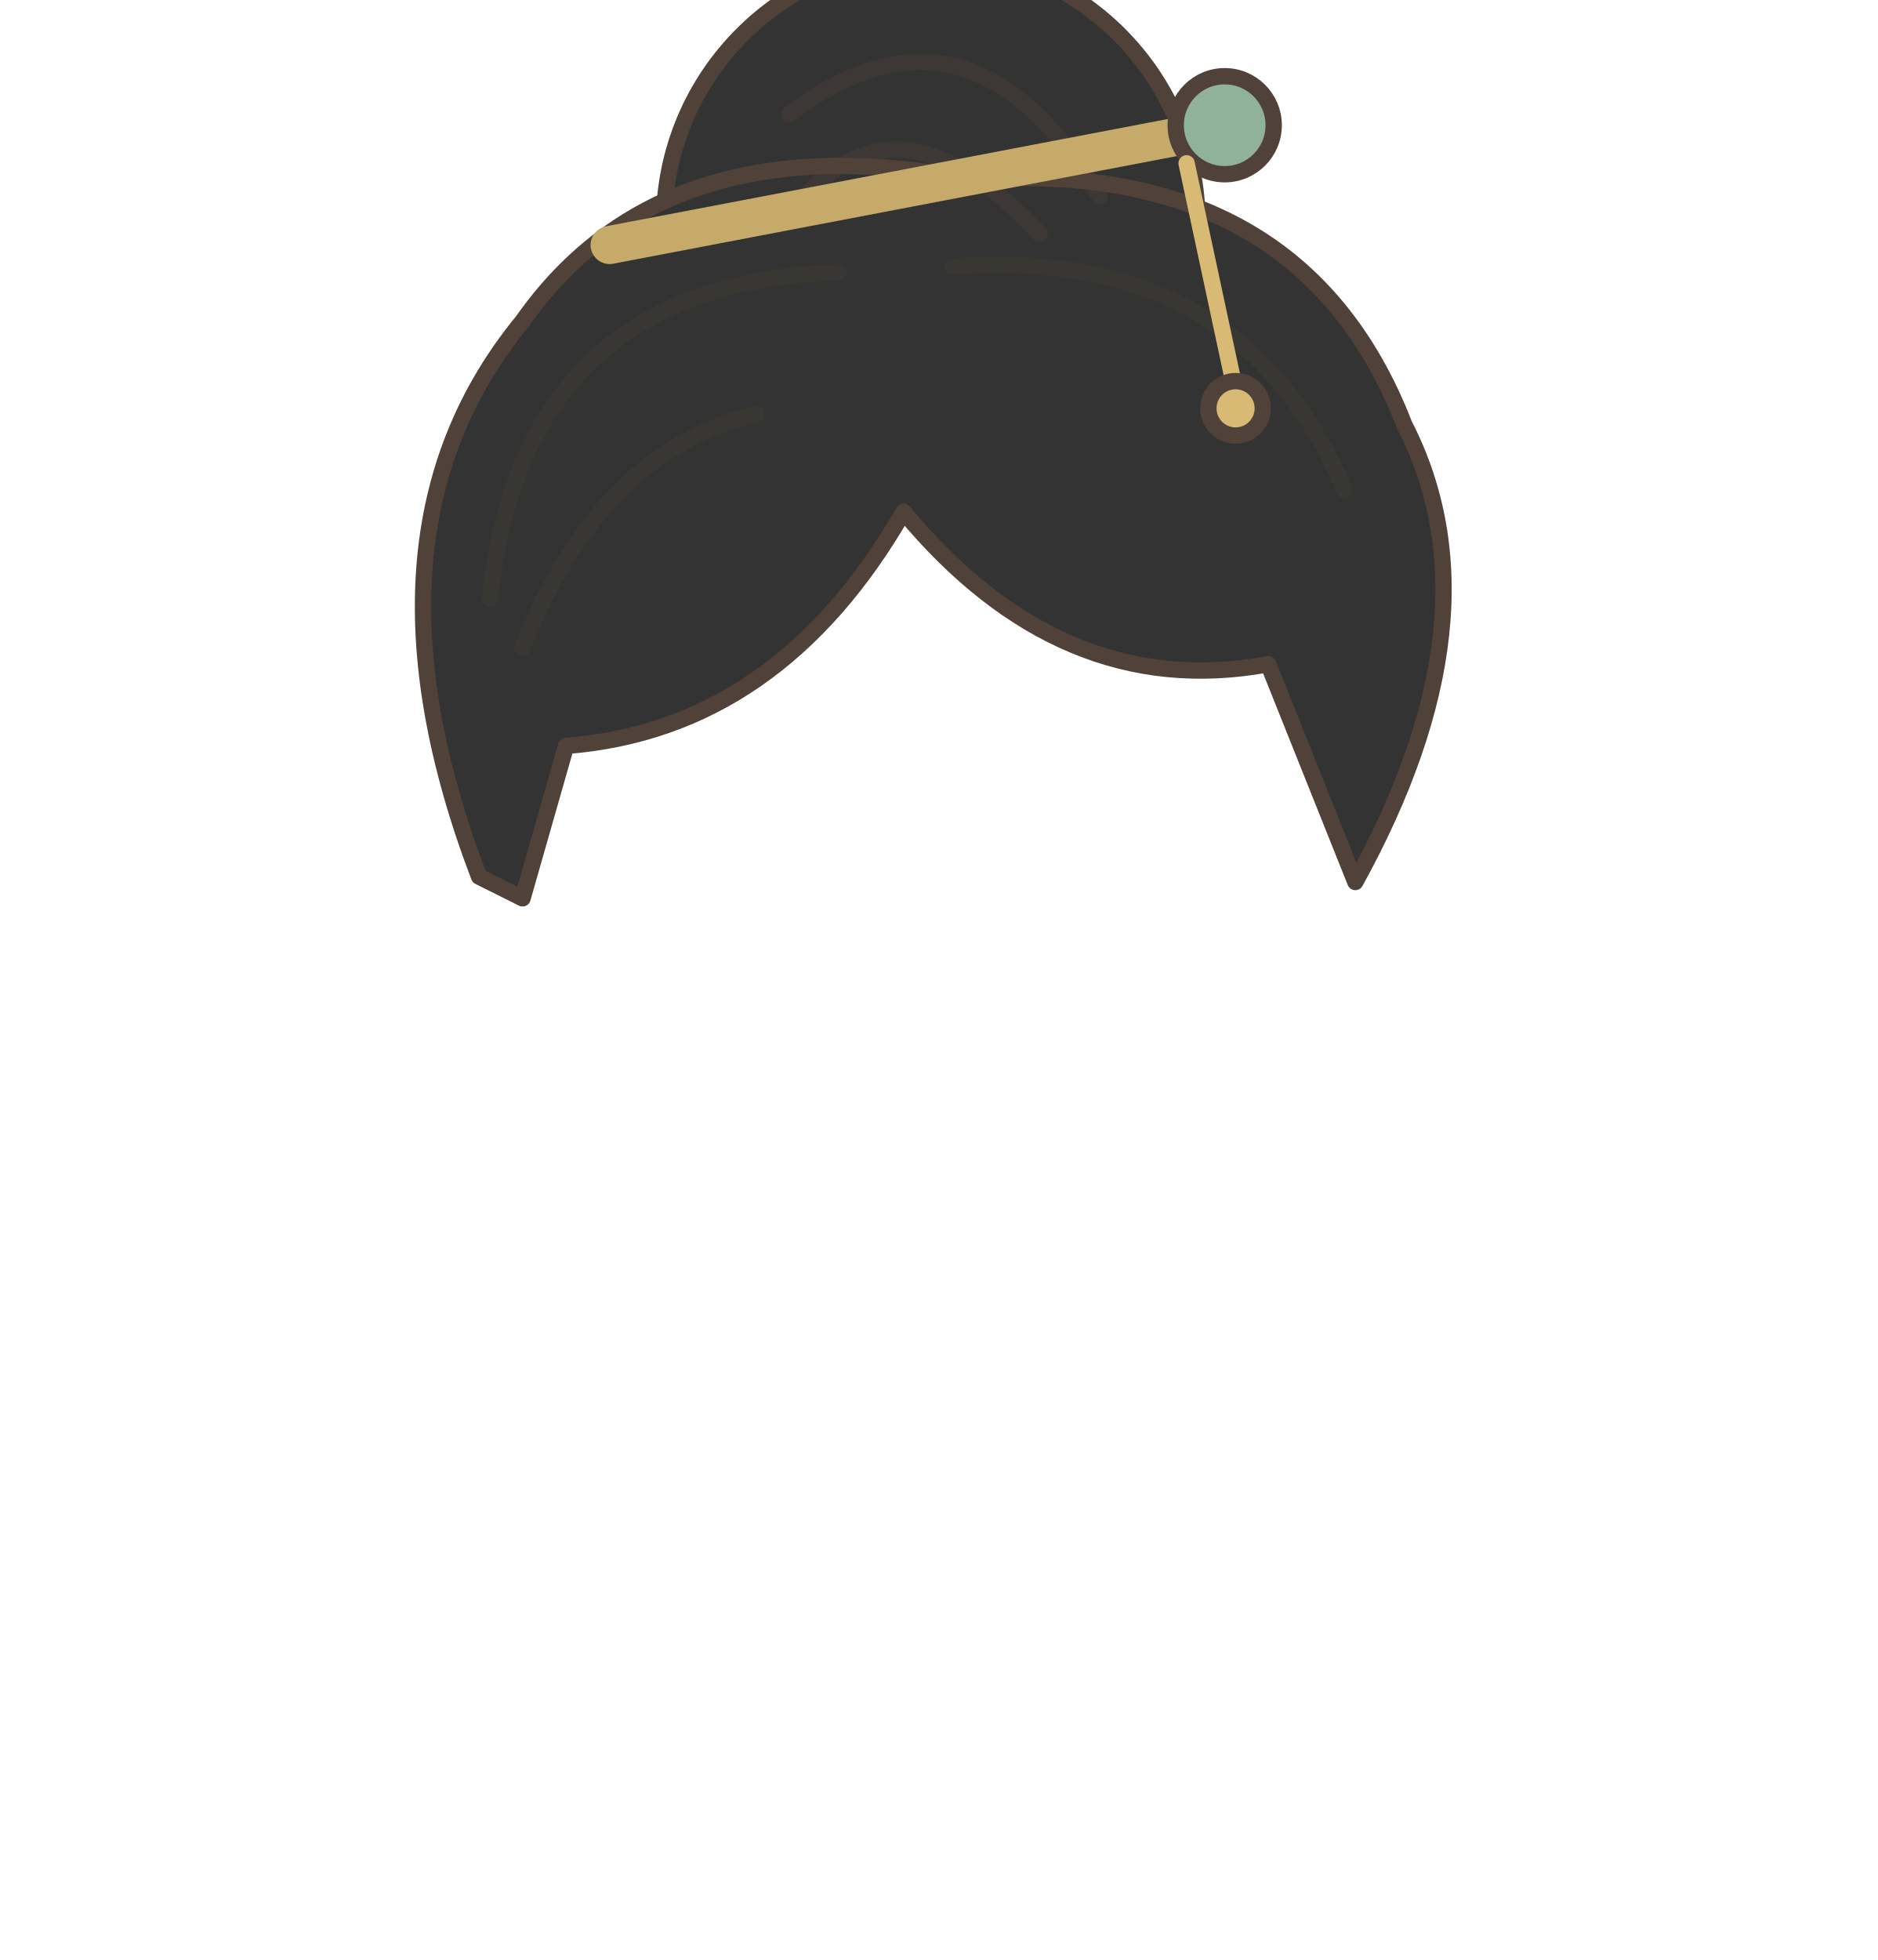
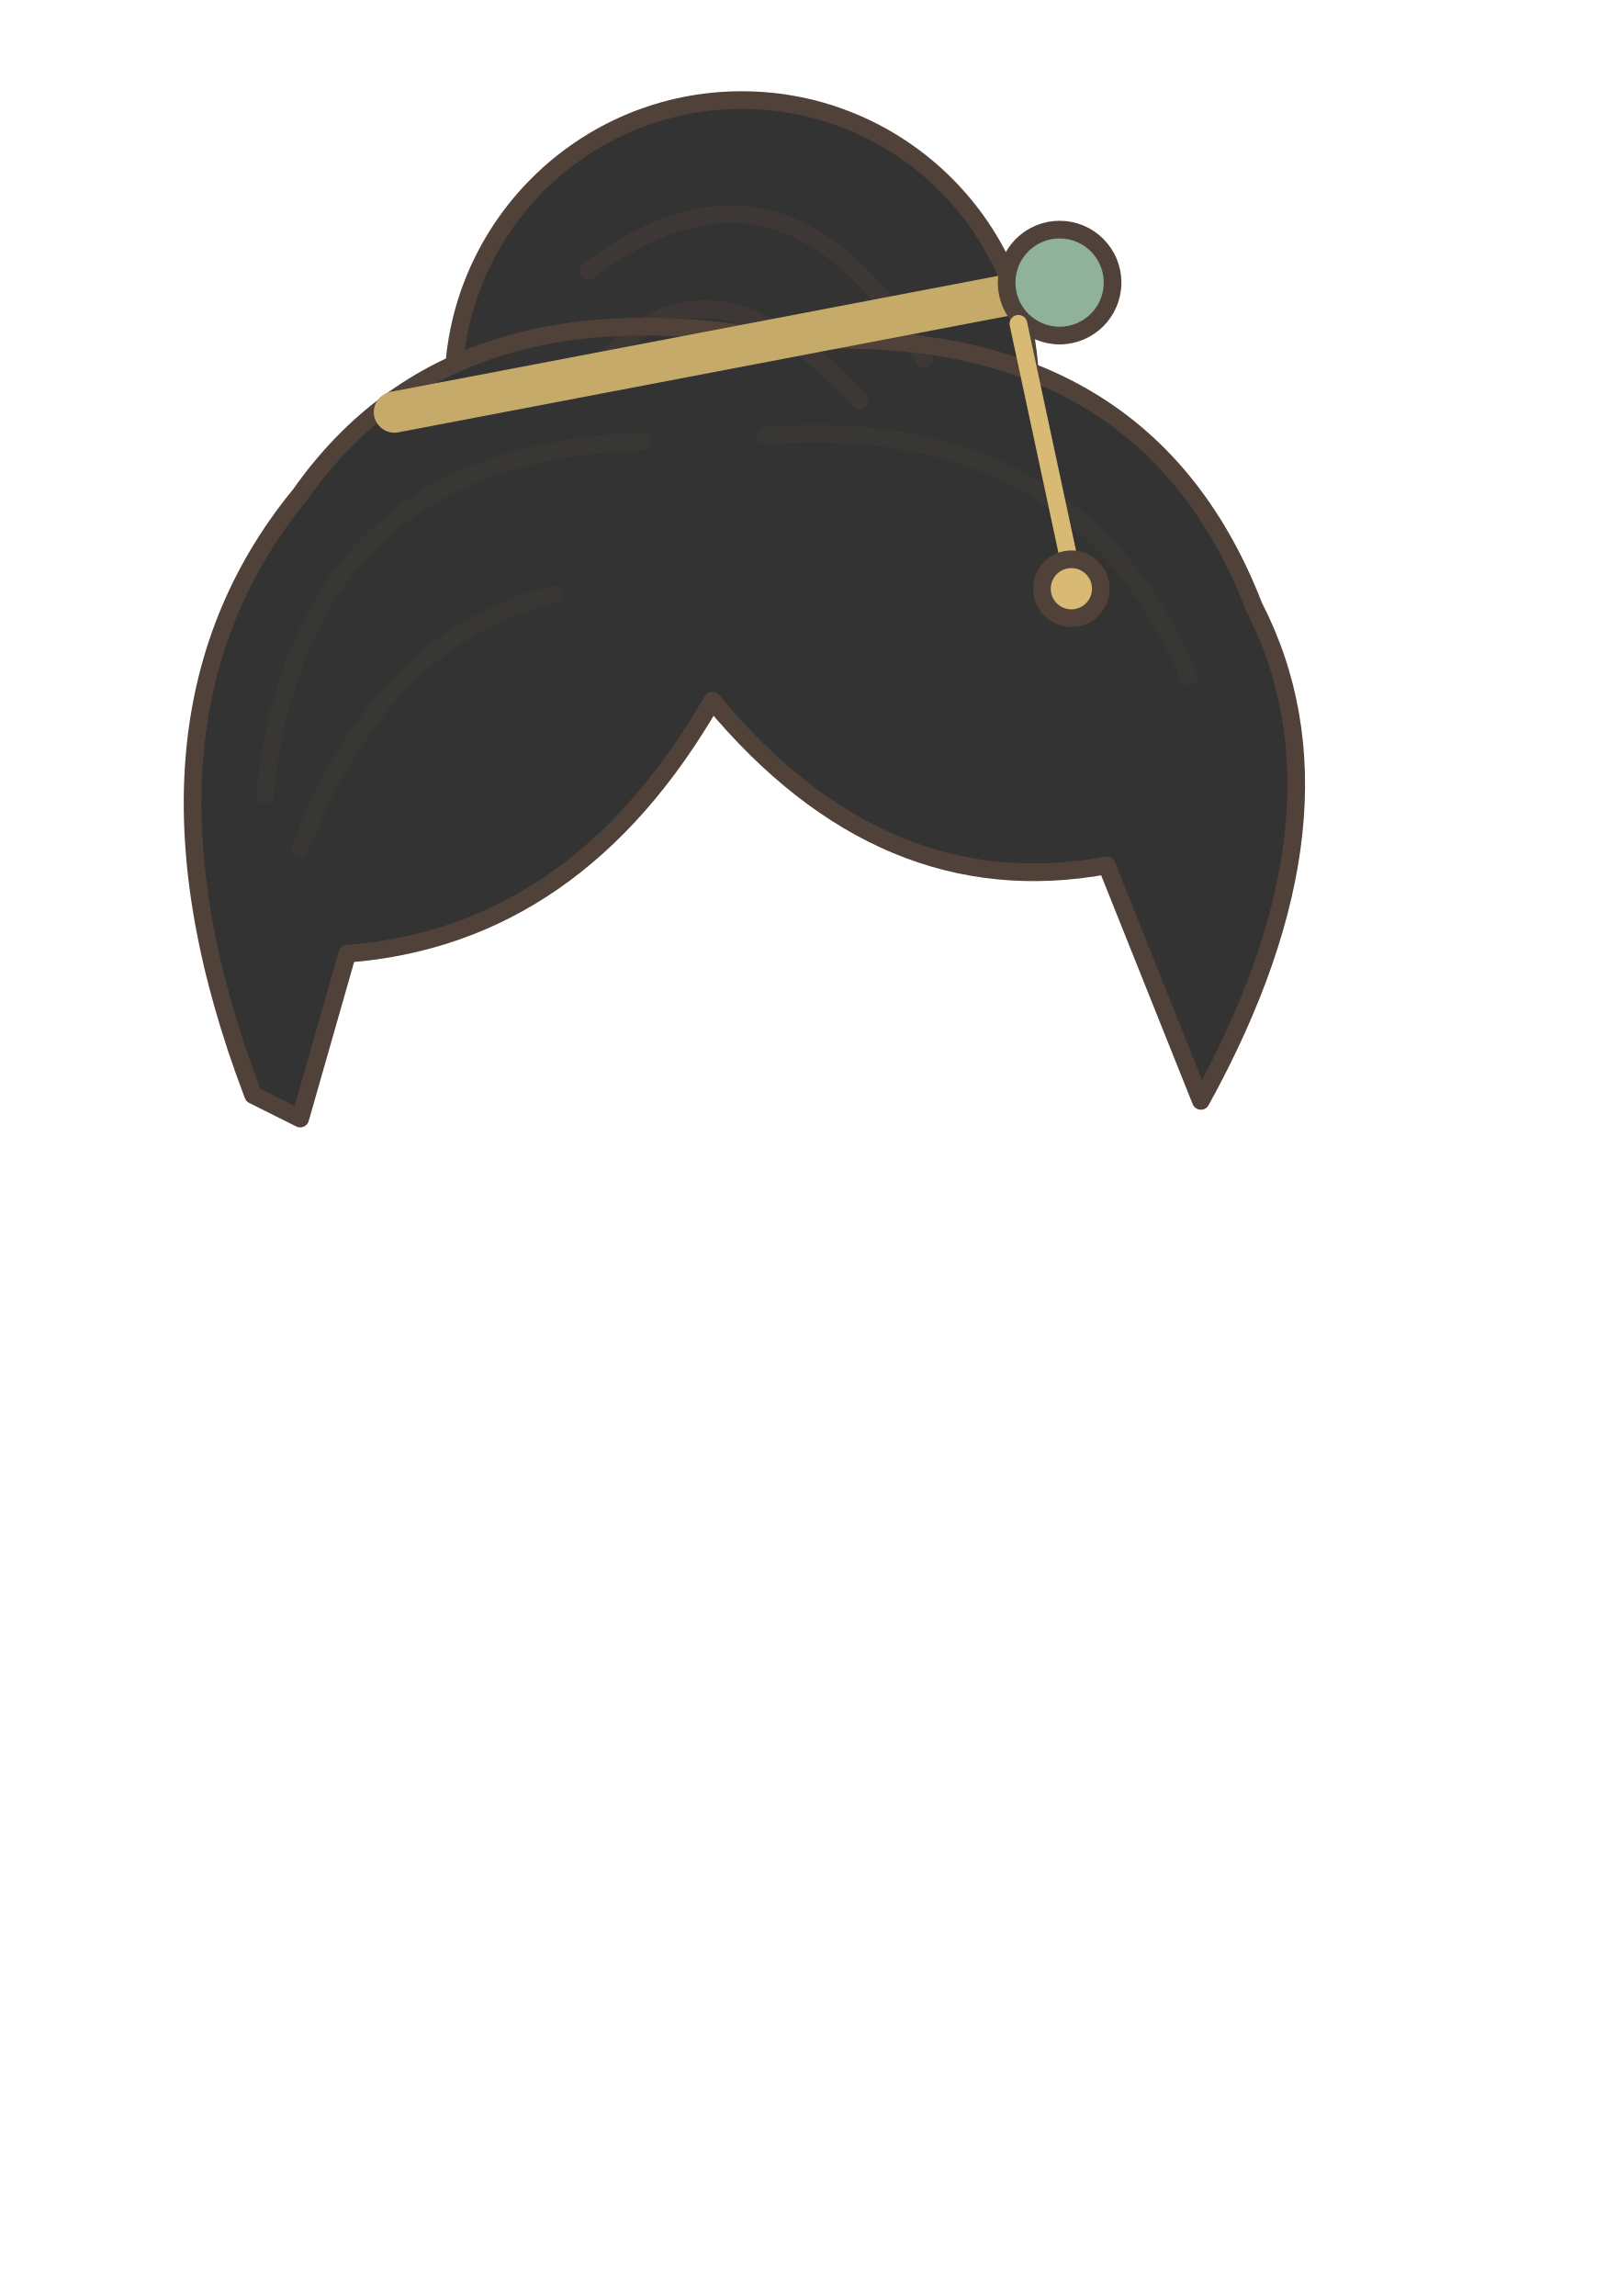
- <svg xmlns="http://www.w3.org/2000/svg" width="345" height="360" viewBox="190 70 345 360" fill="none">
+ <svg xmlns="http://www.w3.org/2000/svg" width="275" height="390" viewBox="235 45 275 390" fill="none">
  <g stroke="#514239" stroke-width="3" stroke-linecap="round" stroke-linejoin="round">
    <circle cx="361" cy="111" r="49" fill="#323332" />
    <path d="M278 231 Q254 168 286 129 Q312 92 369 103 Q429 99 448 148 Q466 183 439 232 L423 192 Q385 199 356 164 Q333 204 294 207 L286 235Z" fill="#323332" />
    <path d="M280 180 Q286 122 344 120 M365 119 Q418 115 437 160 M286 189 Q300 153 329 146" stroke="#514239" opacity="0.24" />
    <path d="M335 91 Q368 66 392 106 M338 106 Q356 86 381 113" stroke="#514239" opacity="0.35" />
    <path d="M302 115 L412 94" fill="none" stroke="#c6aa6a" stroke-width="7" />
    <circle cx="415" cy="93" r="9" fill="#91b29a" />
    <path d="M408 100 L417 142" fill="none" stroke="#d8ba75" />
    <circle cx="417" cy="145" r="5" fill="#d8ba75" />
  </g>
</svg>
